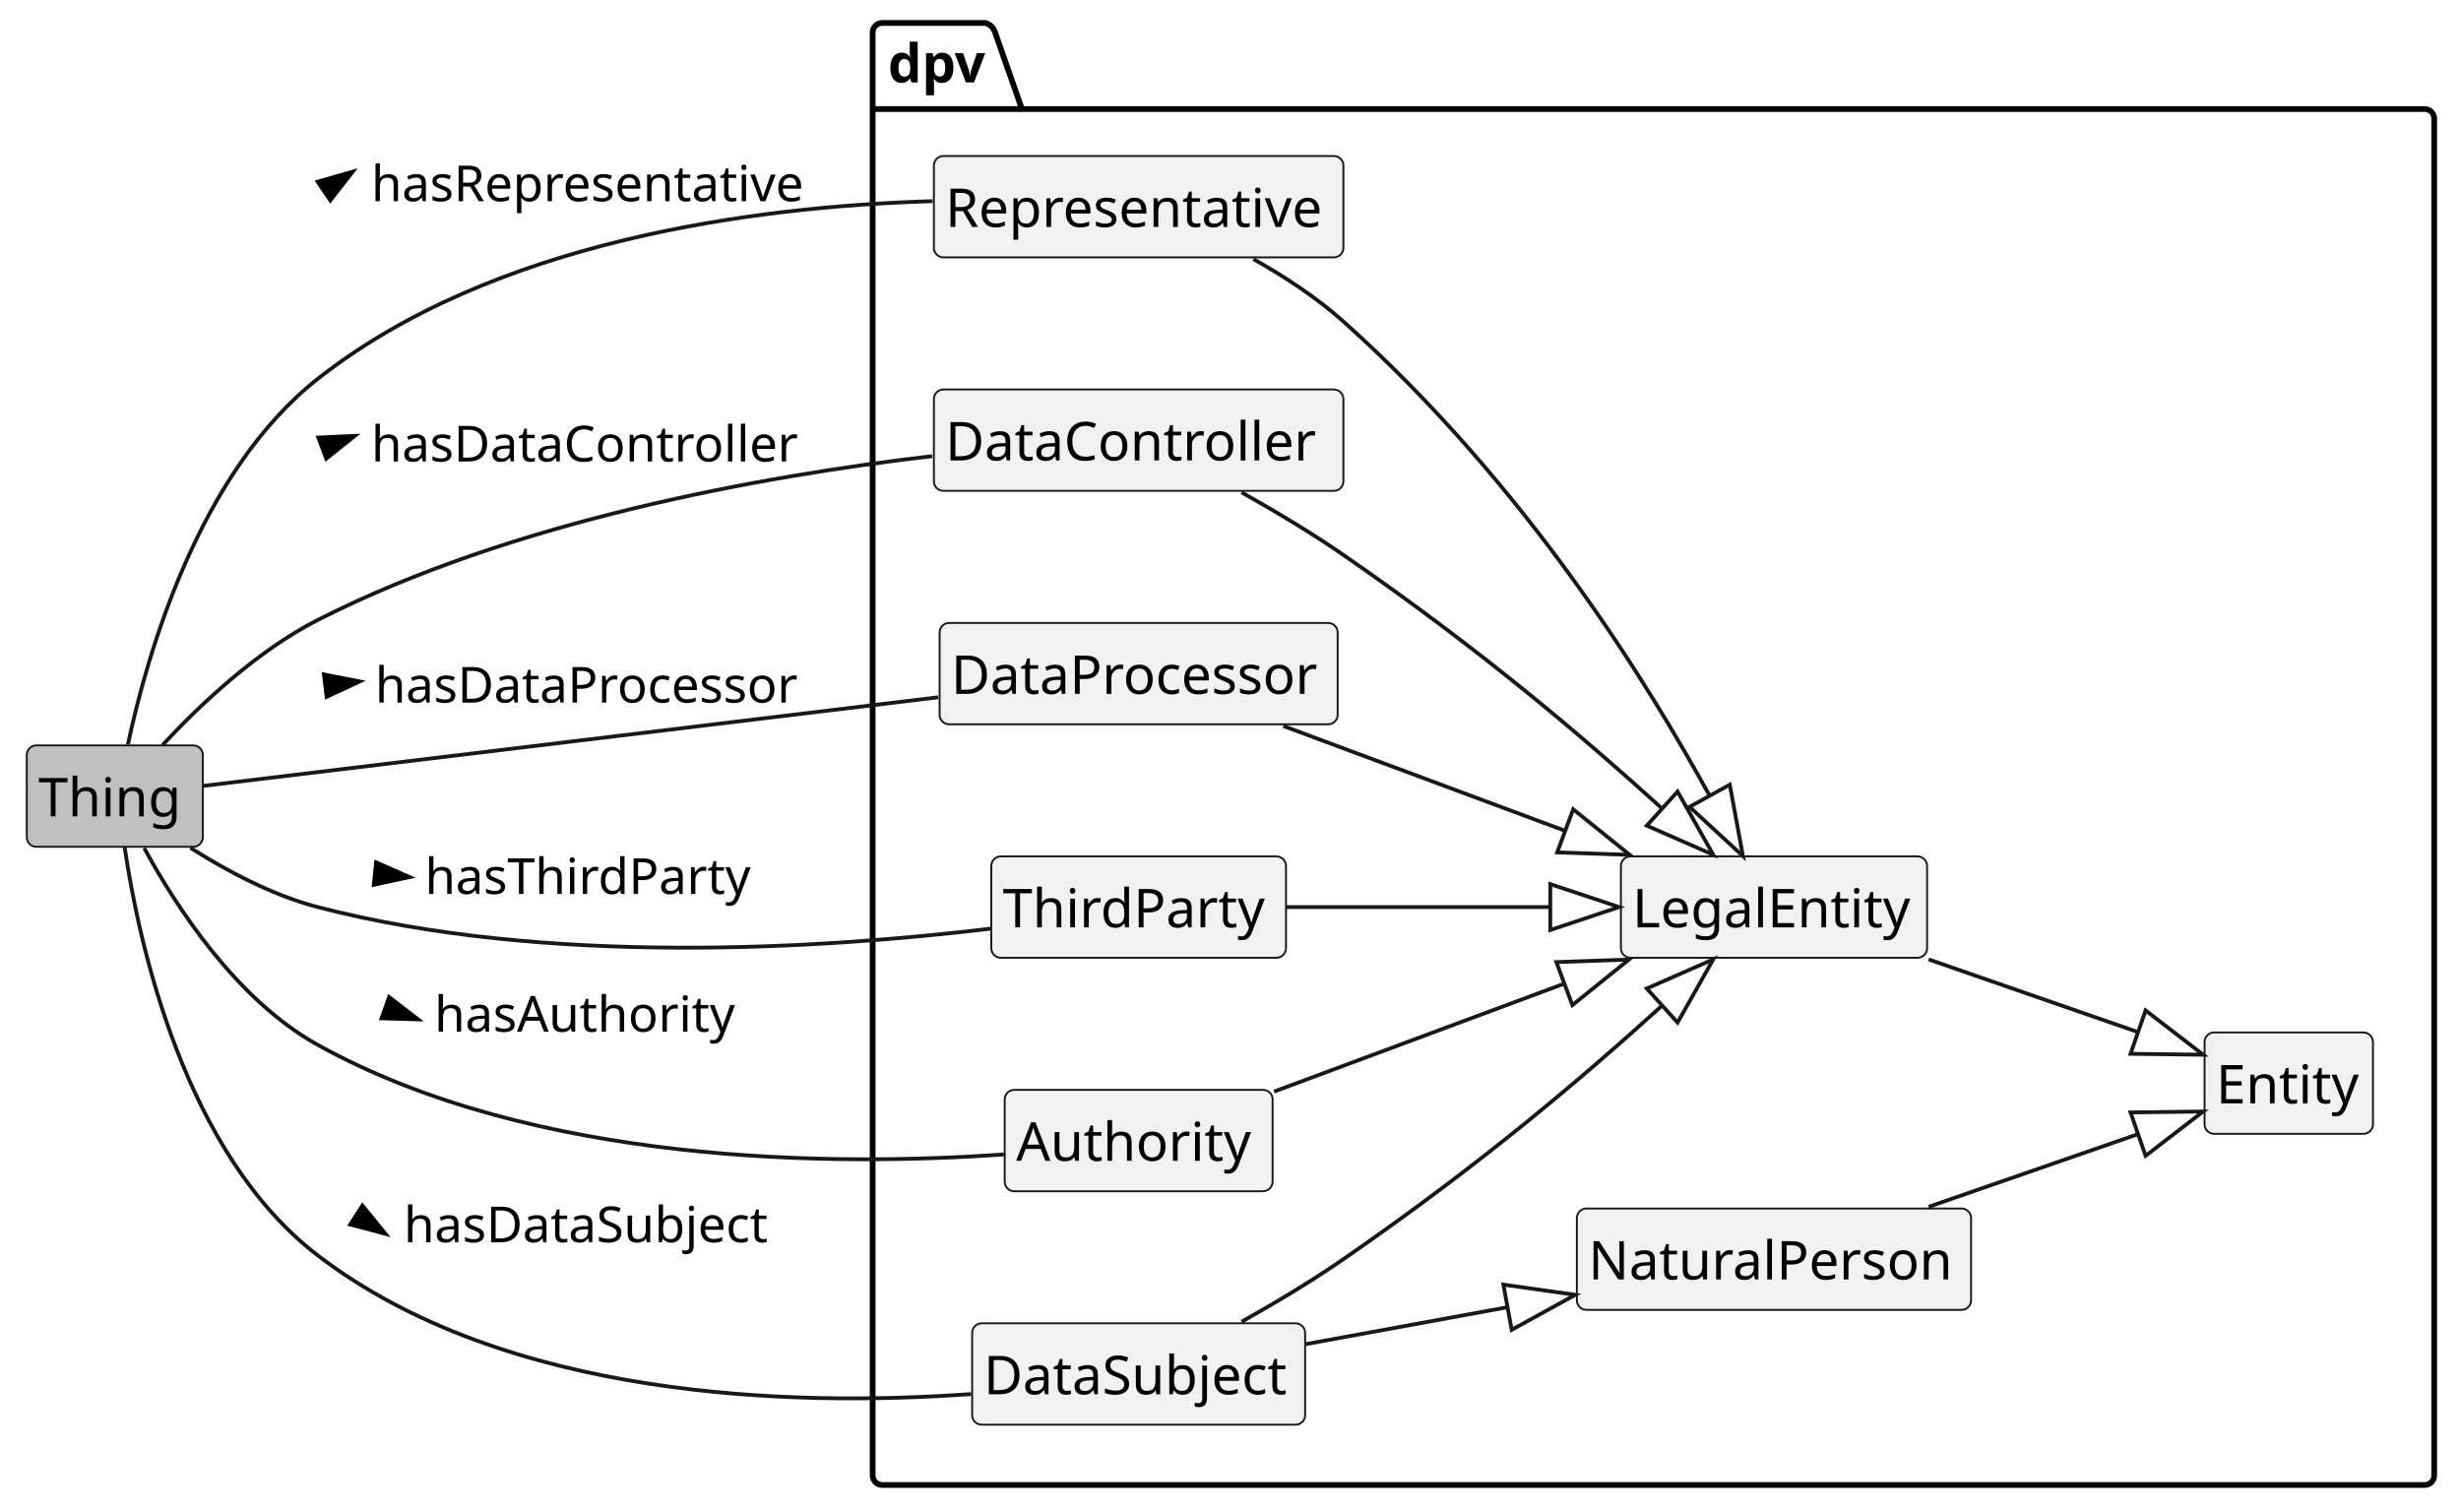
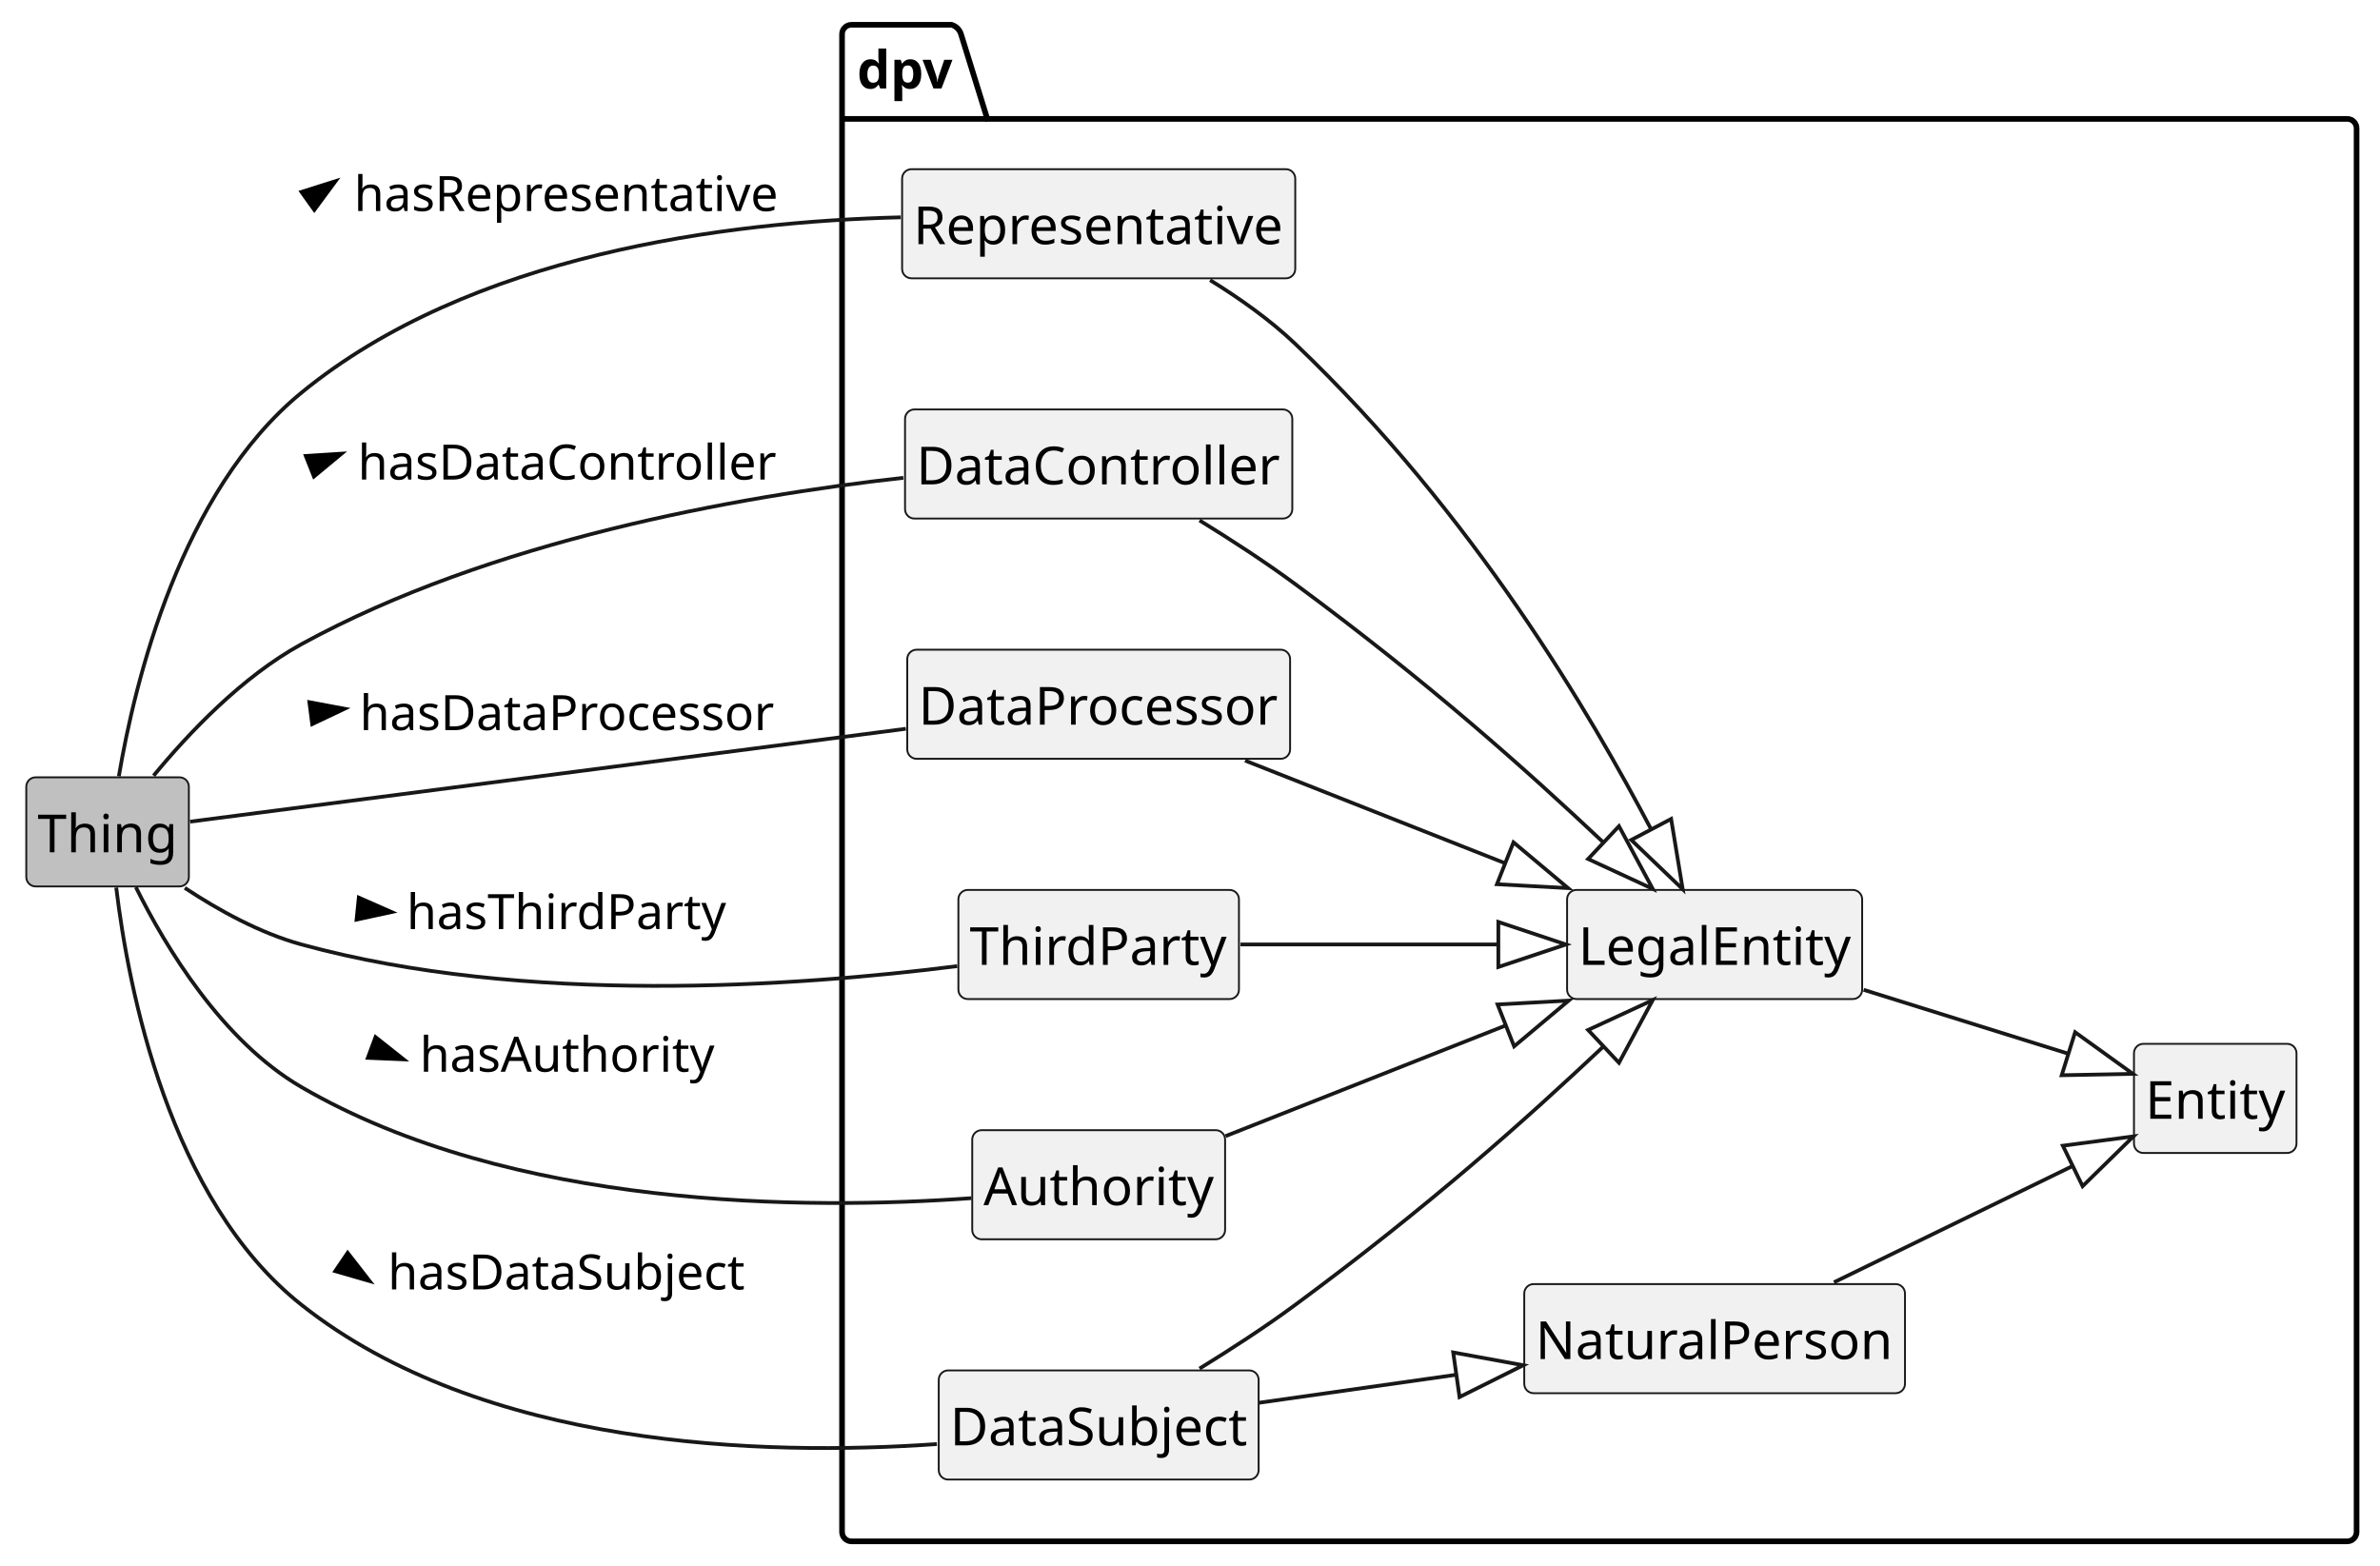
- <svg xmlns="http://www.w3.org/2000/svg" contentStyleType="text/css" height="395px" preserveAspectRatio="none" style="width:643px;height:395px;background:#FFFFFF;" version="1.1" viewBox="0 0 643 395" width="643px" zoomAndPan="magnify">
+ <svg xmlns="http://www.w3.org/2000/svg" contentStyleType="text/css" data-diagram-type="CLASS" height="417px" preserveAspectRatio="none" style="width:634px;height:417px;background:#FFFFFF;" version="1.1" viewBox="0 0 634 417" width="634px" zoomAndPan="magnify">
  <defs />
  <g>
-     <g id="cluster_dpv">
-       <path d="M230.5,6 L257.5,6 A3.75,3.75 0 0 1 260,8.5 L267,28.488 L633.5,28.488 A2.5,2.5 0 0 1 636,30.988 L636,385.5 A2.5,2.5 0 0 1 633.5,388 L230.5,388 A2.5,2.5 0 0 1 228,385.5 L228,8.5 A2.5,2.5 0 0 1 230.5,6 " fill="none" style="stroke:#000000;stroke-width:1.5;" />
-       <line style="stroke:#000000;stroke-width:1.5;" x1="228" x2="267" y1="28.488" y2="28.488" />
-       <text fill="#000000" font-family="sans-serif" font-size="14" font-weight="bold" lengthAdjust="spacing" textLength="26" x="232" y="21.535">dpv</text>
+     <g class="cluster" data-entity="dpv" data-source-line="5" data-uid="ent0003" id="cluster_dpv">
+       <path d="M226.81,6.602 L253.5,6.602 A3.75,3.75 0 0 1 256,9.102 L263,31.67 L625.26,31.67 A2.5,2.5 0 0 1 627.76,34.17 L627.76,408.102 A2.5,2.5 0 0 1 625.26,410.602 L226.81,410.602 A2.5,2.5 0 0 1 224.31,408.102 L224.31,9.102 A2.5,2.5 0 0 1 226.81,6.602" fill="none" style="stroke:#000000;stroke-width:1.5;" />
+       <line style="stroke:#000000;stroke-width:1.5;" x1="224.31" x2="263" y1="31.67" y2="31.67" />
+       <text fill="#000000" font-family="sans-serif" font-size="14" font-weight="bold" lengthAdjust="spacing" textLength="25.69" x="228.31" y="23.568">dpv</text>
    </g>
-     <g id="elem_Representative">
-       <rect codeLine="6" fill="#F1F1F1" height="26.488" id="Representative" rx="2.5" ry="2.5" style="stroke:#181818;stroke-width:0.5;" width="107" x="244" y="40.76" />
-       <text fill="#000000" font-family="sans-serif" font-size="14" lengthAdjust="spacing" textLength="101" x="247" y="59.295">Representative</text>
+     <g class="entity" data-entity="Representative" data-source-line="6" data-uid="ent0004" id="entity_Representative">
+       <rect fill="#F1F1F1" height="29.068" rx="2.5" ry="2.5" style="stroke:#181818;stroke-width:0.5;" width="104.728" x="240.31" y="45.072" />
+       <text fill="#000000" font-family="sans-serif" font-size="14" lengthAdjust="spacing" textLength="98.728" x="243.31" y="65.038">Representative</text>
    </g>
-     <g id="elem_DataController">
-       <rect codeLine="7" fill="#F1F1F1" height="26.488" id="DataController" rx="2.5" ry="2.5" style="stroke:#181818;stroke-width:0.5;" width="107" x="244" y="101.76" />
-       <text fill="#000000" font-family="sans-serif" font-size="14" lengthAdjust="spacing" textLength="101" x="247" y="120.295">DataController</text>
+     <g class="entity" data-entity="DataController" data-source-line="7" data-uid="ent0005" id="entity_DataController">
+       <rect fill="#F1F1F1" height="29.068" rx="2.5" ry="2.5" style="stroke:#181818;stroke-width:0.5;" width="103.16" x="241.09" y="109.072" />
+       <text fill="#000000" font-family="sans-serif" font-size="14" lengthAdjust="spacing" textLength="97.16" x="244.09" y="129.038">DataController</text>
    </g>
-     <g id="elem_DataProcessor">
-       <rect codeLine="8" fill="#F1F1F1" height="26.488" id="DataProcessor" rx="2.5" ry="2.5" style="stroke:#181818;stroke-width:0.5;" width="104" x="245.5" y="162.76" />
-       <text fill="#000000" font-family="sans-serif" font-size="14" lengthAdjust="spacing" textLength="98" x="248.5" y="181.295">DataProcessor</text>
+     <g class="entity" data-entity="DataProcessor" data-source-line="8" data-uid="ent0006" id="entity_DataProcessor">
+       <rect fill="#F1F1F1" height="29.068" rx="2.5" ry="2.5" style="stroke:#181818;stroke-width:0.5;" width="101.984" x="241.68" y="173.072" />
+       <text fill="#000000" font-family="sans-serif" font-size="14" lengthAdjust="spacing" textLength="95.984" x="244.68" y="193.038">DataProcessor</text>
    </g>
-     <g id="elem_ThirdParty">
-       <rect codeLine="9" fill="#F1F1F1" height="26.488" id="ThirdParty" rx="2.5" ry="2.5" style="stroke:#181818;stroke-width:0.5;" width="77" x="259" y="223.76" />
-       <text fill="#000000" font-family="sans-serif" font-size="14" lengthAdjust="spacing" textLength="71" x="262" y="242.295">ThirdParty</text>
+     <g class="entity" data-entity="ThirdParty" data-source-line="9" data-uid="ent0007" id="entity_ThirdParty">
+       <rect fill="#F1F1F1" height="29.068" rx="2.5" ry="2.5" style="stroke:#181818;stroke-width:0.5;" width="74.74" x="255.3" y="237.072" />
+       <text fill="#000000" font-family="sans-serif" font-size="14" lengthAdjust="spacing" textLength="68.74" x="258.3" y="257.038">ThirdParty</text>
    </g>
-     <g id="elem_Authority">
-       <rect codeLine="10" fill="#F1F1F1" height="26.488" id="Authority" rx="2.5" ry="2.5" style="stroke:#181818;stroke-width:0.5;" width="70" x="262.5" y="284.76" />
-       <text fill="#000000" font-family="sans-serif" font-size="14" lengthAdjust="spacing" textLength="64" x="265.5" y="303.295">Authority</text>
+     <g class="entity" data-entity="Authority" data-source-line="10" data-uid="ent0008" id="entity_Authority">
+       <rect fill="#F1F1F1" height="29.068" rx="2.5" ry="2.5" style="stroke:#181818;stroke-width:0.5;" width="67.362" x="258.99" y="301.072" />
+       <text fill="#000000" font-family="sans-serif" font-size="14" lengthAdjust="spacing" textLength="61.362" x="261.99" y="321.038">Authority</text>
    </g>
-     <g id="elem_DataSubject">
-       <rect codeLine="11" fill="#F1F1F1" height="26.488" id="DataSubject" rx="2.5" ry="2.5" style="stroke:#181818;stroke-width:0.5;" width="87" x="254" y="345.76" />
-       <text fill="#000000" font-family="sans-serif" font-size="14" lengthAdjust="spacing" textLength="81" x="257" y="364.295">DataSubject</text>
+     <g class="entity" data-entity="DataSubject" data-source-line="11" data-uid="ent0009" id="entity_DataSubject">
+       <rect fill="#F1F1F1" height="29.068" rx="2.5" ry="2.5" style="stroke:#181818;stroke-width:0.5;" width="85.212" x="250.07" y="365.072" />
+       <text fill="#000000" font-family="sans-serif" font-size="14" lengthAdjust="spacing" textLength="79.212" x="253.07" y="385.038">DataSubject</text>
    </g>
-     <g id="elem_LegalEntity">
-       <rect codeLine="12" fill="#F1F1F1" height="26.488" id="LegalEntity" rx="2.5" ry="2.5" style="stroke:#181818;stroke-width:0.5;" width="80" x="423.5" y="223.76" />
-       <text fill="#000000" font-family="sans-serif" font-size="14" lengthAdjust="spacing" textLength="74" x="426.5" y="242.295">LegalEntity</text>
+     <g class="entity" data-entity="LegalEntity" data-source-line="12" data-uid="ent0010" id="entity_LegalEntity">
+       <rect fill="#F1F1F1" height="29.068" rx="2.5" ry="2.5" style="stroke:#181818;stroke-width:0.5;" width="78.604" x="417.45" y="237.072" />
+       <text fill="#000000" font-family="sans-serif" font-size="14" lengthAdjust="spacing" textLength="72.604" x="420.45" y="257.038">LegalEntity</text>
    </g>
-     <g id="elem_NaturalPerson">
-       <rect codeLine="13" fill="#F1F1F1" height="26.488" id="NaturalPerson" rx="2.5" ry="2.5" style="stroke:#181818;stroke-width:0.5;" width="103" x="412" y="315.76" />
-       <text fill="#000000" font-family="sans-serif" font-size="14" lengthAdjust="spacing" textLength="97" x="415" y="334.295">NaturalPerson</text>
+     <g class="entity" data-entity="NaturalPerson" data-source-line="13" data-uid="ent0011" id="entity_NaturalPerson">
+       <rect fill="#F1F1F1" height="29.068" rx="2.5" ry="2.5" style="stroke:#181818;stroke-width:0.5;" width="101.424" x="406.04" y="342.072" />
+       <text fill="#000000" font-family="sans-serif" font-size="14" lengthAdjust="spacing" textLength="95.424" x="409.04" y="362.038">NaturalPerson</text>
    </g>
-     <g id="elem_Entity">
-       <rect codeLine="14" fill="#F1F1F1" height="26.488" id="Entity" rx="2.5" ry="2.5" style="stroke:#181818;stroke-width:0.5;" width="44" x="576" y="269.76" />
-       <text fill="#000000" font-family="sans-serif" font-size="14" lengthAdjust="spacing" textLength="38" x="579" y="288.295">Entity</text>
+     <g class="entity" data-entity="Entity" data-source-line="14" data-uid="ent0012" id="entity_Entity">
+       <rect fill="#F1F1F1" height="29.068" rx="2.5" ry="2.5" style="stroke:#181818;stroke-width:0.5;" width="43.296" x="568.46" y="278.072" />
+       <text fill="#000000" font-family="sans-serif" font-size="14" lengthAdjust="spacing" textLength="37.296" x="571.46" y="298.038">Entity</text>
    </g>
-     <g id="elem_Thing">
-       <rect codeLine="4" fill="#C0C0C0" height="26.488" id="Thing" rx="2.5" ry="2.5" style="stroke:#181818;stroke-width:0.5;" width="46" x="7" y="194.76" />
-       <text fill="#000000" font-family="sans-serif" font-size="14" lengthAdjust="spacing" textLength="40" x="10" y="213.295">Thing</text>
+     <g class="entity" data-entity="Thing" data-source-line="4" data-uid="ent0002" id="entity_Thing">
+       <rect fill="#C0C0C0" height="29.068" rx="2.5" ry="2.5" style="stroke:#181818;stroke-width:0.5;" width="43.31" x="7" y="207.072" />
+       <text fill="#000000" font-family="sans-serif" font-size="14" lengthAdjust="spacing" textLength="37.31" x="10" y="227.038">Thing</text>
    </g>
-     <g id="link_Representative_LegalEntity">
-       <path codeLine="16" d="M327.49,67.69 C335.57,72.24 344.04,77.77 351,84 C399.49,127.4 430.974,179.43 446.694,207.92 " fill="none" id="Representative-to-LegalEntity" style="stroke:#181818;stroke-width:1.0;" />
-       <polygon fill="none" points="455.39,223.68,451.947,205.021,441.441,210.819,455.39,223.68" style="stroke:#181818;stroke-width:1.0;" />
+     <g class="link" data-entity-1="Representative" data-entity-2="LegalEntity" data-source-line="16" data-uid="lnk13" id="link_Representative_LegalEntity">
+       <path codeLine="16" d="M322.35,74.622 C330.18,79.452 338.34,85.222 345.04,91.602 C392.97,137.282 424.009,190.877 439.859,220.958" fill="none" id="Representative-to-LegalEntity" style="stroke:#181818;stroke-width:1;" />
+       <polygon fill="none" points="448.25,236.882,445.167,218.161,434.551,223.755,448.25,236.882" style="stroke:#181818;stroke-width:1;" />
    </g>
-     <g id="link_DataController_LegalEntity">
-       <path codeLine="17" d="M324.4,128.65 C333.06,133.5 342.62,139.21 351,145 C387.55,170.25 413.506,192.491 434.286,211.271 " fill="none" id="DataController-to-LegalEntity" style="stroke:#181818;stroke-width:1.0;" />
-       <polygon fill="none" points="447.64,223.34,438.309,206.82,430.263,215.722,447.64,223.34" style="stroke:#181818;stroke-width:1.0;" />
+     <g class="link" data-entity-1="DataController" data-entity-2="LegalEntity" data-source-line="17" data-uid="lnk14" id="link_DataController_LegalEntity">
+       <path codeLine="17" d="M319.54,138.622 C327.86,143.742 337.01,149.672 345.04,155.602 C380.86,182.042 406.331,204.857 427.161,224.457" fill="none" id="DataController-to-LegalEntity" style="stroke:#181818;stroke-width:1;" />
+       <polygon fill="none" points="440.27,236.792,431.273,220.087,423.049,228.827,440.27,236.792" style="stroke:#181818;stroke-width:1;" />
    </g>
-     <g id="link_DataProcessor_LegalEntity">
-       <path codeLine="18" d="M335.3,189.69 C362.31,199.74 381.97,207.042 408.95,217.082 " fill="none" id="DataProcessor-to-LegalEntity" style="stroke:#181818;stroke-width:1.0;" />
-       <polygon fill="none" points="425.82,223.36,411.043,211.459,406.858,222.706,425.82,223.36" style="stroke:#181818;stroke-width:1.0;" />
+     <g class="link" data-entity-1="DataProcessor" data-entity-2="LegalEntity" data-source-line="18" data-uid="lnk15" id="link_DataProcessor_LegalEntity">
+       <path codeLine="18" d="M331.67,202.612 C357.59,212.842 375.038,219.731 400.968,229.97" fill="none" id="DataProcessor-to-LegalEntity" style="stroke:#181818;stroke-width:1;" />
+       <polygon fill="none" points="417.71,236.582,403.172,224.39,398.764,235.551,417.71,236.582" style="stroke:#181818;stroke-width:1;" />
    </g>
-     <g id="link_ThirdParty_LegalEntity">
-       <path codeLine="19" d="M336.12,237 C362.13,237 378.66,237 405.05,237 " fill="none" id="ThirdParty-to-LegalEntity" style="stroke:#181818;stroke-width:1.0;" />
-       <polygon fill="none" points="423.05,237,405.05,231,405.05,243,423.05,237" style="stroke:#181818;stroke-width:1.0;" />
+     <g class="link" data-entity-1="ThirdParty" data-entity-2="LegalEntity" data-source-line="19" data-uid="lnk16" id="link_ThirdParty_LegalEntity">
+       <path codeLine="19" d="M330.45,251.602 C356.32,251.602 372.87,251.602 399.14,251.602" fill="none" id="ThirdParty-to-LegalEntity" style="stroke:#181818;stroke-width:1;" />
+       <polygon fill="none" points="417.14,251.602,399.14,245.602,399.14,257.602,417.14,251.602" style="stroke:#181818;stroke-width:1;" />
    </g>
-     <g id="link_Authority_LegalEntity">
-       <path codeLine="20" d="M332.88,285.21 C360.02,275.12 380.951,267.339 408.731,256.999 " fill="none" id="Authority-to-LegalEntity" style="stroke:#181818;stroke-width:1.0;" />
-       <polygon fill="none" points="425.6,250.72,406.638,251.376,410.824,262.622,425.6,250.72" style="stroke:#181818;stroke-width:1.0;" />
+     <g class="link" data-entity-1="Authority" data-entity-2="LegalEntity" data-source-line="20" data-uid="lnk17" id="link_Authority_LegalEntity">
+       <path codeLine="20" d="M326.47,302.652 C352.93,292.202 373.419,284.115 401.139,273.165" fill="none" id="Authority-to-LegalEntity" style="stroke:#181818;stroke-width:1;" />
+       <polygon fill="none" points="417.88,266.552,398.935,267.585,403.343,278.745,417.88,266.552" style="stroke:#181818;stroke-width:1;" />
    </g>
-     <g id="link_DataSubject_LegalEntity">
-       <path codeLine="21" d="M324.4,345.35 C333.06,340.5 342.62,334.79 351,329 C387.55,303.75 413.506,281.509 434.286,262.729 " fill="none" id="DataSubject-to-LegalEntity" style="stroke:#181818;stroke-width:1.0;" />
-       <polygon fill="none" points="447.64,250.66,430.263,258.278,438.309,267.18,447.64,250.66" style="stroke:#181818;stroke-width:1.0;" />
+     <g class="link" data-entity-1="DataSubject" data-entity-2="LegalEntity" data-source-line="21" data-uid="lnk18" id="link_DataSubject_LegalEntity">
+       <path codeLine="21" d="M319.54,364.582 C327.86,359.462 337.01,353.532 345.04,347.602 C380.86,321.162 406.331,298.347 427.161,278.747" fill="none" id="DataSubject-to-LegalEntity" style="stroke:#181818;stroke-width:1;" />
+       <polygon fill="none" points="440.27,266.412,423.049,274.377,431.273,283.117,440.27,266.412" style="stroke:#181818;stroke-width:1;" />
    </g>
-     <g id="link_DataSubject_NaturalPerson">
-       <path codeLine="22" d="M341.16,351.2 C362.7,347.26 371.295,345.695 393.885,341.555 " fill="none" id="DataSubject-to-NaturalPerson" style="stroke:#181818;stroke-width:1.0;" />
-       <polygon fill="none" points="411.59,338.31,392.803,335.653,394.966,347.457,411.59,338.31" style="stroke:#181818;stroke-width:1.0;" />
+     <g class="link" data-entity-1="DataSubject" data-entity-2="NaturalPerson" data-source-line="22" data-uid="lnk19" id="link_DataSubject_NaturalPerson">
+       <path codeLine="22" d="M335.41,373.682 C356.89,370.632 365.409,369.421 387.959,366.221" fill="none" id="DataSubject-to-NaturalPerson" style="stroke:#181818;stroke-width:1;" />
+       <polygon fill="none" points="405.78,363.692,387.116,360.281,388.801,372.161,405.78,363.692" style="stroke:#181818;stroke-width:1;" />
    </g>
-     <g id="link_LegalEntity_Entity">
-       <path codeLine="23" d="M503.9,250.68 C527.39,258.83 539.306,262.964 558.626,269.675 " fill="none" id="LegalEntity-to-Entity" style="stroke:#181818;stroke-width:1.0;" />
-       <polygon fill="none" points="575.63,275.58,560.595,264.007,556.658,275.342,575.63,275.58" style="stroke:#181818;stroke-width:1.0;" />
+     <g class="link" data-entity-1="LegalEntity" data-entity-2="Entity" data-source-line="23" data-uid="lnk20" id="link_LegalEntity_Entity">
+       <path codeLine="23" d="M496.45,263.682 C519.91,271.002 531.748,274.698 550.998,280.708" fill="none" id="LegalEntity-to-Entity" style="stroke:#181818;stroke-width:1;" />
+       <polygon fill="none" points="568.18,286.072,552.786,274.98,549.21,286.435,568.18,286.072" style="stroke:#181818;stroke-width:1;" />
    </g>
-     <g id="link_NaturalPerson_Entity">
-       <path codeLine="24" d="M503.9,315.32 C527.39,307.17 539.306,303.036 558.626,296.325 " fill="none" id="NaturalPerson-to-Entity" style="stroke:#181818;stroke-width:1.0;" />
-       <polygon fill="none" points="575.63,290.42,556.658,290.658,560.595,301.993,575.63,290.42" style="stroke:#181818;stroke-width:1.0;" />
+     <g class="link" data-entity-1="NaturalPerson" data-entity-2="Entity" data-source-line="24" data-uid="lnk21" id="link_NaturalPerson_Entity">
+       <path codeLine="24" d="M488.55,341.592 C513.12,329.622 530.678,321.066 552.148,310.606" fill="none" id="NaturalPerson-to-Entity" style="stroke:#181818;stroke-width:1;" />
+       <polygon fill="none" points="568.33,302.722,549.52,305.212,554.776,316,568.33,302.722" style="stroke:#181818;stroke-width:1;" />
    </g>
-     <g id="link_Thing_Representative">
-       <path codeLine="26" d="M33.42,194.55 C38.36,171.24 51.86,123.51 83,99 C128.84,62.93 196.79,53.97 243.66,52.56 " fill="none" id="Thing-Representative" style="stroke:#181818;stroke-width:1.0;" />
-       <polygon fill="#000000" points="92.144,44.857,83.003,47.484,86.293,52.355,92.144,44.857" style="stroke:#000000;stroke-width:1.0;" />
-       <text fill="#000000" font-family="sans-serif" font-size="13" lengthAdjust="spacing" textLength="114" x="97" y="52.568">hasRepresentative</text>
+     <g class="link" data-entity-1="Thing" data-entity-2="Representative" data-source-line="26" data-uid="lnk22" id="link_Thing_Representative">
+       <path codeLine="26" d="M31.66,206.802 C35.89,181.702 48.11,130.962 80.31,104.602 C125.31,67.762 193.3,59.042 239.95,57.892" fill="none" id="Thing-Representative" style="stroke:#181818;stroke-width:1;" />
+       <polygon fill="#000000" points="89.377,48.257,80.31,51.127,83.729,55.908,89.377,48.257" style="stroke:#000000;stroke-width:1;" />
+       <text fill="#000000" font-family="sans-serif" font-size="13" lengthAdjust="spacing" textLength="113.23" x="94.31" y="56.209">hasRepresentative</text>
    </g>
-     <g id="link_Thing_DataController">
-       <path codeLine="27" d="M42.47,194.66 C52.2,184.2 67.1,170.09 83,162 C133.91,136.11 198.75,124.41 243.55,119.18 " fill="none" id="Thing-DataController" style="stroke:#181818;stroke-width:1.0;" />
-       <polygon fill="#000000" points="92.681,113.898,83.18,114.325,85.246,119.828,92.681,113.898" style="stroke:#000000;stroke-width:1.0;" />
-       <text fill="#000000" font-family="sans-serif" font-size="13" lengthAdjust="spacing" textLength="114" x="97" y="120.568">hasDataController</text>
+     <g class="link" data-entity-1="Thing" data-entity-2="DataController" data-source-line="27" data-uid="lnk23" id="link_Thing_DataController">
+       <path codeLine="27" d="M40.91,206.642 C50.24,195.312 64.49,180.272 80.31,171.602 C130.64,144.032 196.01,132.282 240.64,127.282" fill="none" id="Thing-DataController" style="stroke:#181818;stroke-width:1;" />
+       <polygon fill="#000000" points="90.957,120.859,81.466,121.467,83.636,126.93,90.957,120.859" style="stroke:#000000;stroke-width:1;" />
+       <text fill="#000000" font-family="sans-serif" font-size="13" lengthAdjust="spacing" textLength="111.774" x="95.31" y="127.749">hasDataController</text>
    </g>
-     <g id="link_Thing_DataProcessor">
-       <path codeLine="28" d="M53.18,205.33 C95.12,200.27 187.03,189.19 245.12,182.19 " fill="none" id="Thing-DataProcessor" style="stroke:#181818;stroke-width:1.0;" />
-       <polygon fill="#000000" points="93.964,178.057,84.632,176.222,85.336,182.057,93.964,178.057" style="stroke:#000000;stroke-width:1.0;" />
-       <text fill="#000000" font-family="sans-serif" font-size="13" lengthAdjust="spacing" textLength="112" x="98" y="183.568">hasDataProcessor</text>
+     <g class="link" data-entity-1="Thing" data-entity-2="DataProcessor" data-source-line="28" data-uid="lnk24" id="link_Thing_DataProcessor">
+       <path codeLine="28" d="M50.65,218.882 C91.7,213.552 183.59,201.632 241.31,194.142" fill="none" id="Thing-DataProcessor" style="stroke:#181818;stroke-width:1;" />
+       <polygon fill="#000000" points="91.768,188.812,82.42,187.061,83.177,192.89,91.768,188.812" style="stroke:#000000;stroke-width:1;" />
+       <text fill="#000000" font-family="sans-serif" font-size="13" lengthAdjust="spacing" textLength="110.682" x="95.81" y="194.499">hasDataProcessor</text>
    </g>
-     <g id="link_Thing_ThirdParty">
-       <path codeLine="29" d="M49.75,221.52 C59.22,227.53 71.2,233.93 83,237 C142.91,252.58 215.51,247.83 258.75,242.65 " fill="none" id="Thing-ThirdParty" style="stroke:#181818;stroke-width:1.0;" />
-       <polygon fill="#000000" points="106.975,229.158,98.271,225.324,97.68,231.172,106.975,229.158" style="stroke:#000000;stroke-width:1.0;" />
-       <text fill="#000000" font-family="sans-serif" font-size="13" lengthAdjust="spacing" textLength="86" x="111" y="233.568">hasThirdParty</text>
+     <g class="link" data-entity-1="Thing" data-entity-2="ThirdParty" data-source-line="29" data-uid="lnk25" id="link_Thing_ThirdParty">
+       <path codeLine="29" d="M49.23,236.532 C58.19,242.462 69.27,248.582 80.31,251.602 C139.77,267.892 212.21,262.802 254.99,257.372" fill="none" id="Thing-ThirdParty" style="stroke:#181818;stroke-width:1;" />
+       <polygon fill="#000000" points="104.284,242.959,95.582,239.123,94.989,244.971,104.284,242.959" style="stroke:#000000;stroke-width:1;" />
+       <text fill="#000000" font-family="sans-serif" font-size="13" lengthAdjust="spacing" textLength="85.384" x="108.31" y="247.499">hasThirdParty</text>
    </g>
-     <g id="link_Thing_Authority">
-       <path codeLine="30" d="M37.68,221.59 C46.01,236.91 61.77,261.23 83,273 C139.79,304.49 218.01,304.72 262.3,301.64 " fill="none" id="Thing-Authority" style="stroke:#181818;stroke-width:1.0;" />
-       <polygon fill="#000000" points="109.21,266.334,101.676,260.529,99.703,266.066,109.21,266.334" style="stroke:#000000;stroke-width:1.0;" />
-       <text fill="#000000" font-family="sans-serif" font-size="13" lengthAdjust="spacing" textLength="81" x="113.5" y="269.568">hasAuthority</text>
+     <g class="link" data-entity-1="Thing" data-entity-2="Authority" data-source-line="30" data-uid="lnk26" id="link_Thing_Authority">
+       <path codeLine="30" d="M36.2,236.352 C44.16,252.372 59.18,277.322 80.31,289.602 C136.41,322.202 214.93,322.322 258.76,319.182" fill="none" id="Thing-Authority" style="stroke:#181818;stroke-width:1;" />
+       <polygon fill="#000000" points="107.496,282.199,100.044,276.29,97.994,281.798,107.496,282.199" style="stroke:#000000;stroke-width:1;" />
+       <text fill="#000000" font-family="sans-serif" font-size="13" lengthAdjust="spacing" textLength="78.533" x="111.81" y="285.499">hasAuthority</text>
    </g>
-     <g id="link_Thing_DataSubject">
-       <path codeLine="31" d="M32.57,221.39 C36.31,246.69 48.2,301.37 83,328 C132.23,365.66 207.04,367.59 253.78,364.24 " fill="none" id="Thing-DataSubject" style="stroke:#181818;stroke-width:1.0;" />
-       <polygon fill="#000000" points="100.7,322.368,94.696,314.992,91.507,319.93,100.7,322.368" style="stroke:#000000;stroke-width:1.0;" />
-       <text fill="#000000" font-family="sans-serif" font-size="13" lengthAdjust="spacing" textLength="97" x="105.5" y="324.568">hasDataSubject</text>
+     <g class="link" data-entity-1="Thing" data-entity-2="DataSubject" data-source-line="31" data-uid="lnk27" id="link_Thing_DataSubject">
+       <path codeLine="31" d="M30.96,236.442 C34.18,263.272 45,319.662 80.31,347.602 C128.62,385.832 203.15,387.932 249.58,384.692" fill="none" id="Thing-DataSubject" style="stroke:#181818;stroke-width:1;" />
+       <polygon fill="#000000" points="98.448,341.261,92.612,333.752,89.313,338.617,98.448,341.261" style="stroke:#000000;stroke-width:1;" />
+       <text fill="#000000" font-family="sans-serif" font-size="13" lengthAdjust="spacing" textLength="95.108" x="103.31" y="343.499">hasDataSubject</text>
    </g>
  </g>
</svg>
